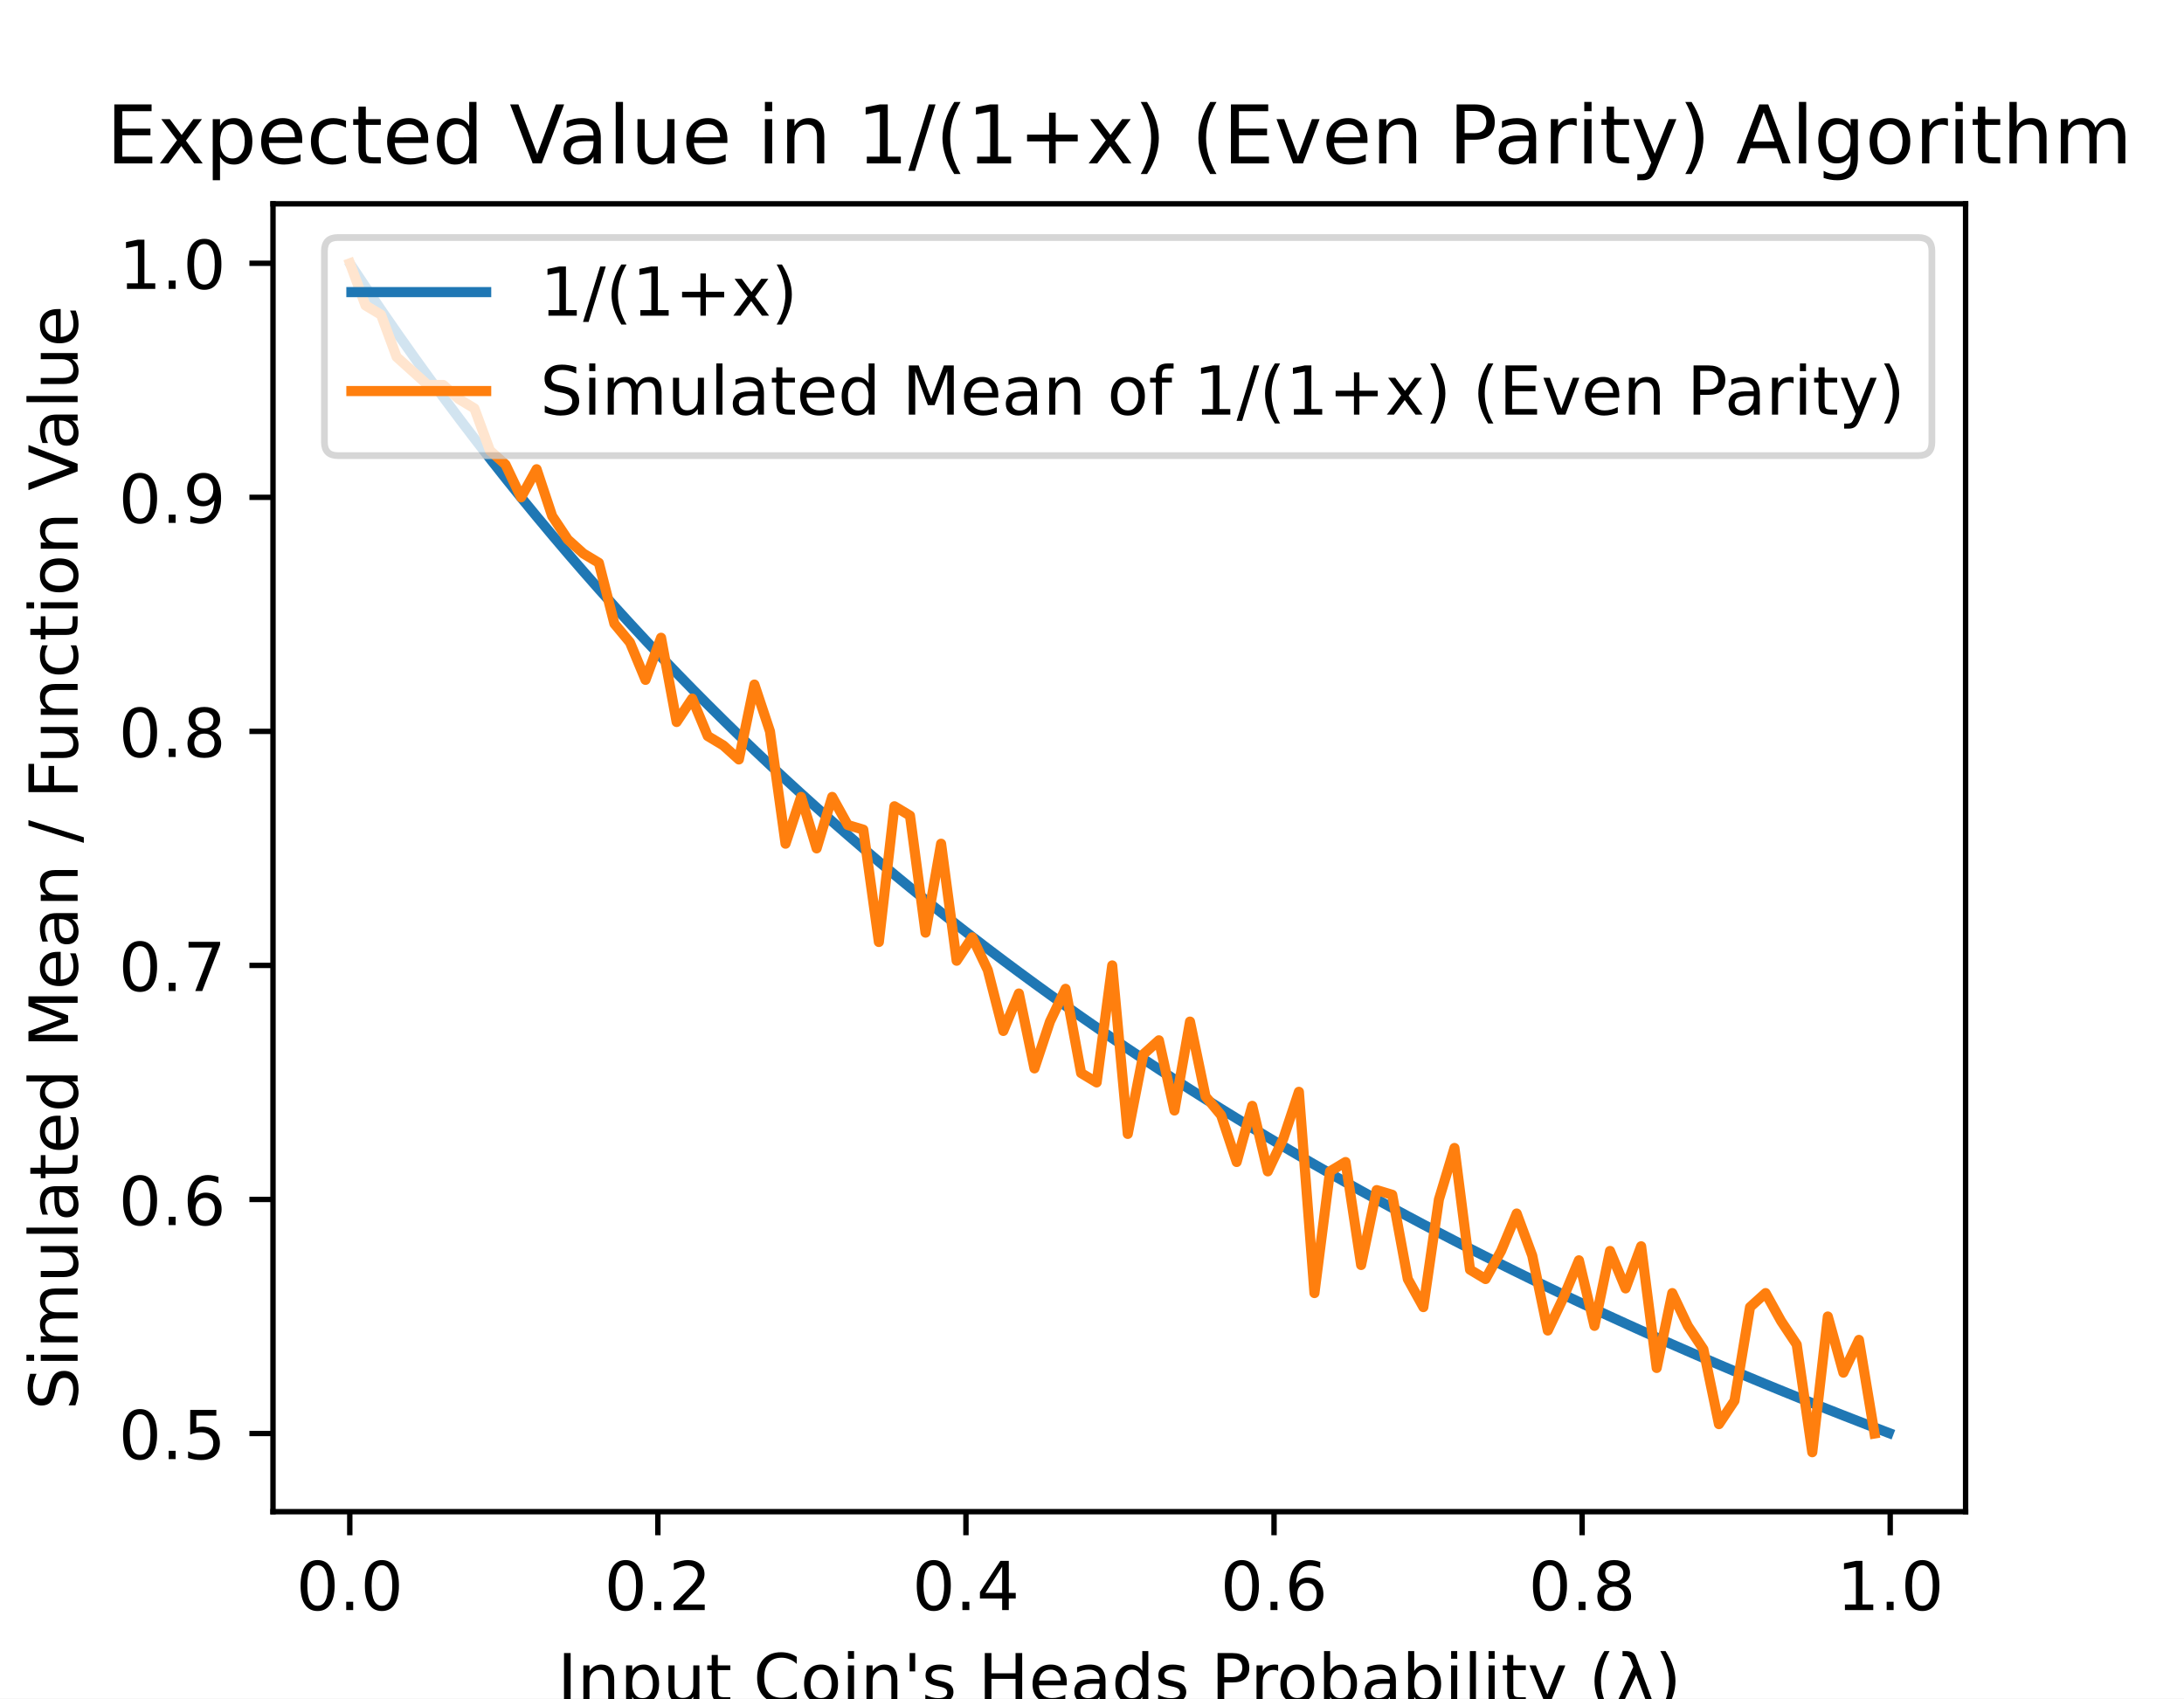
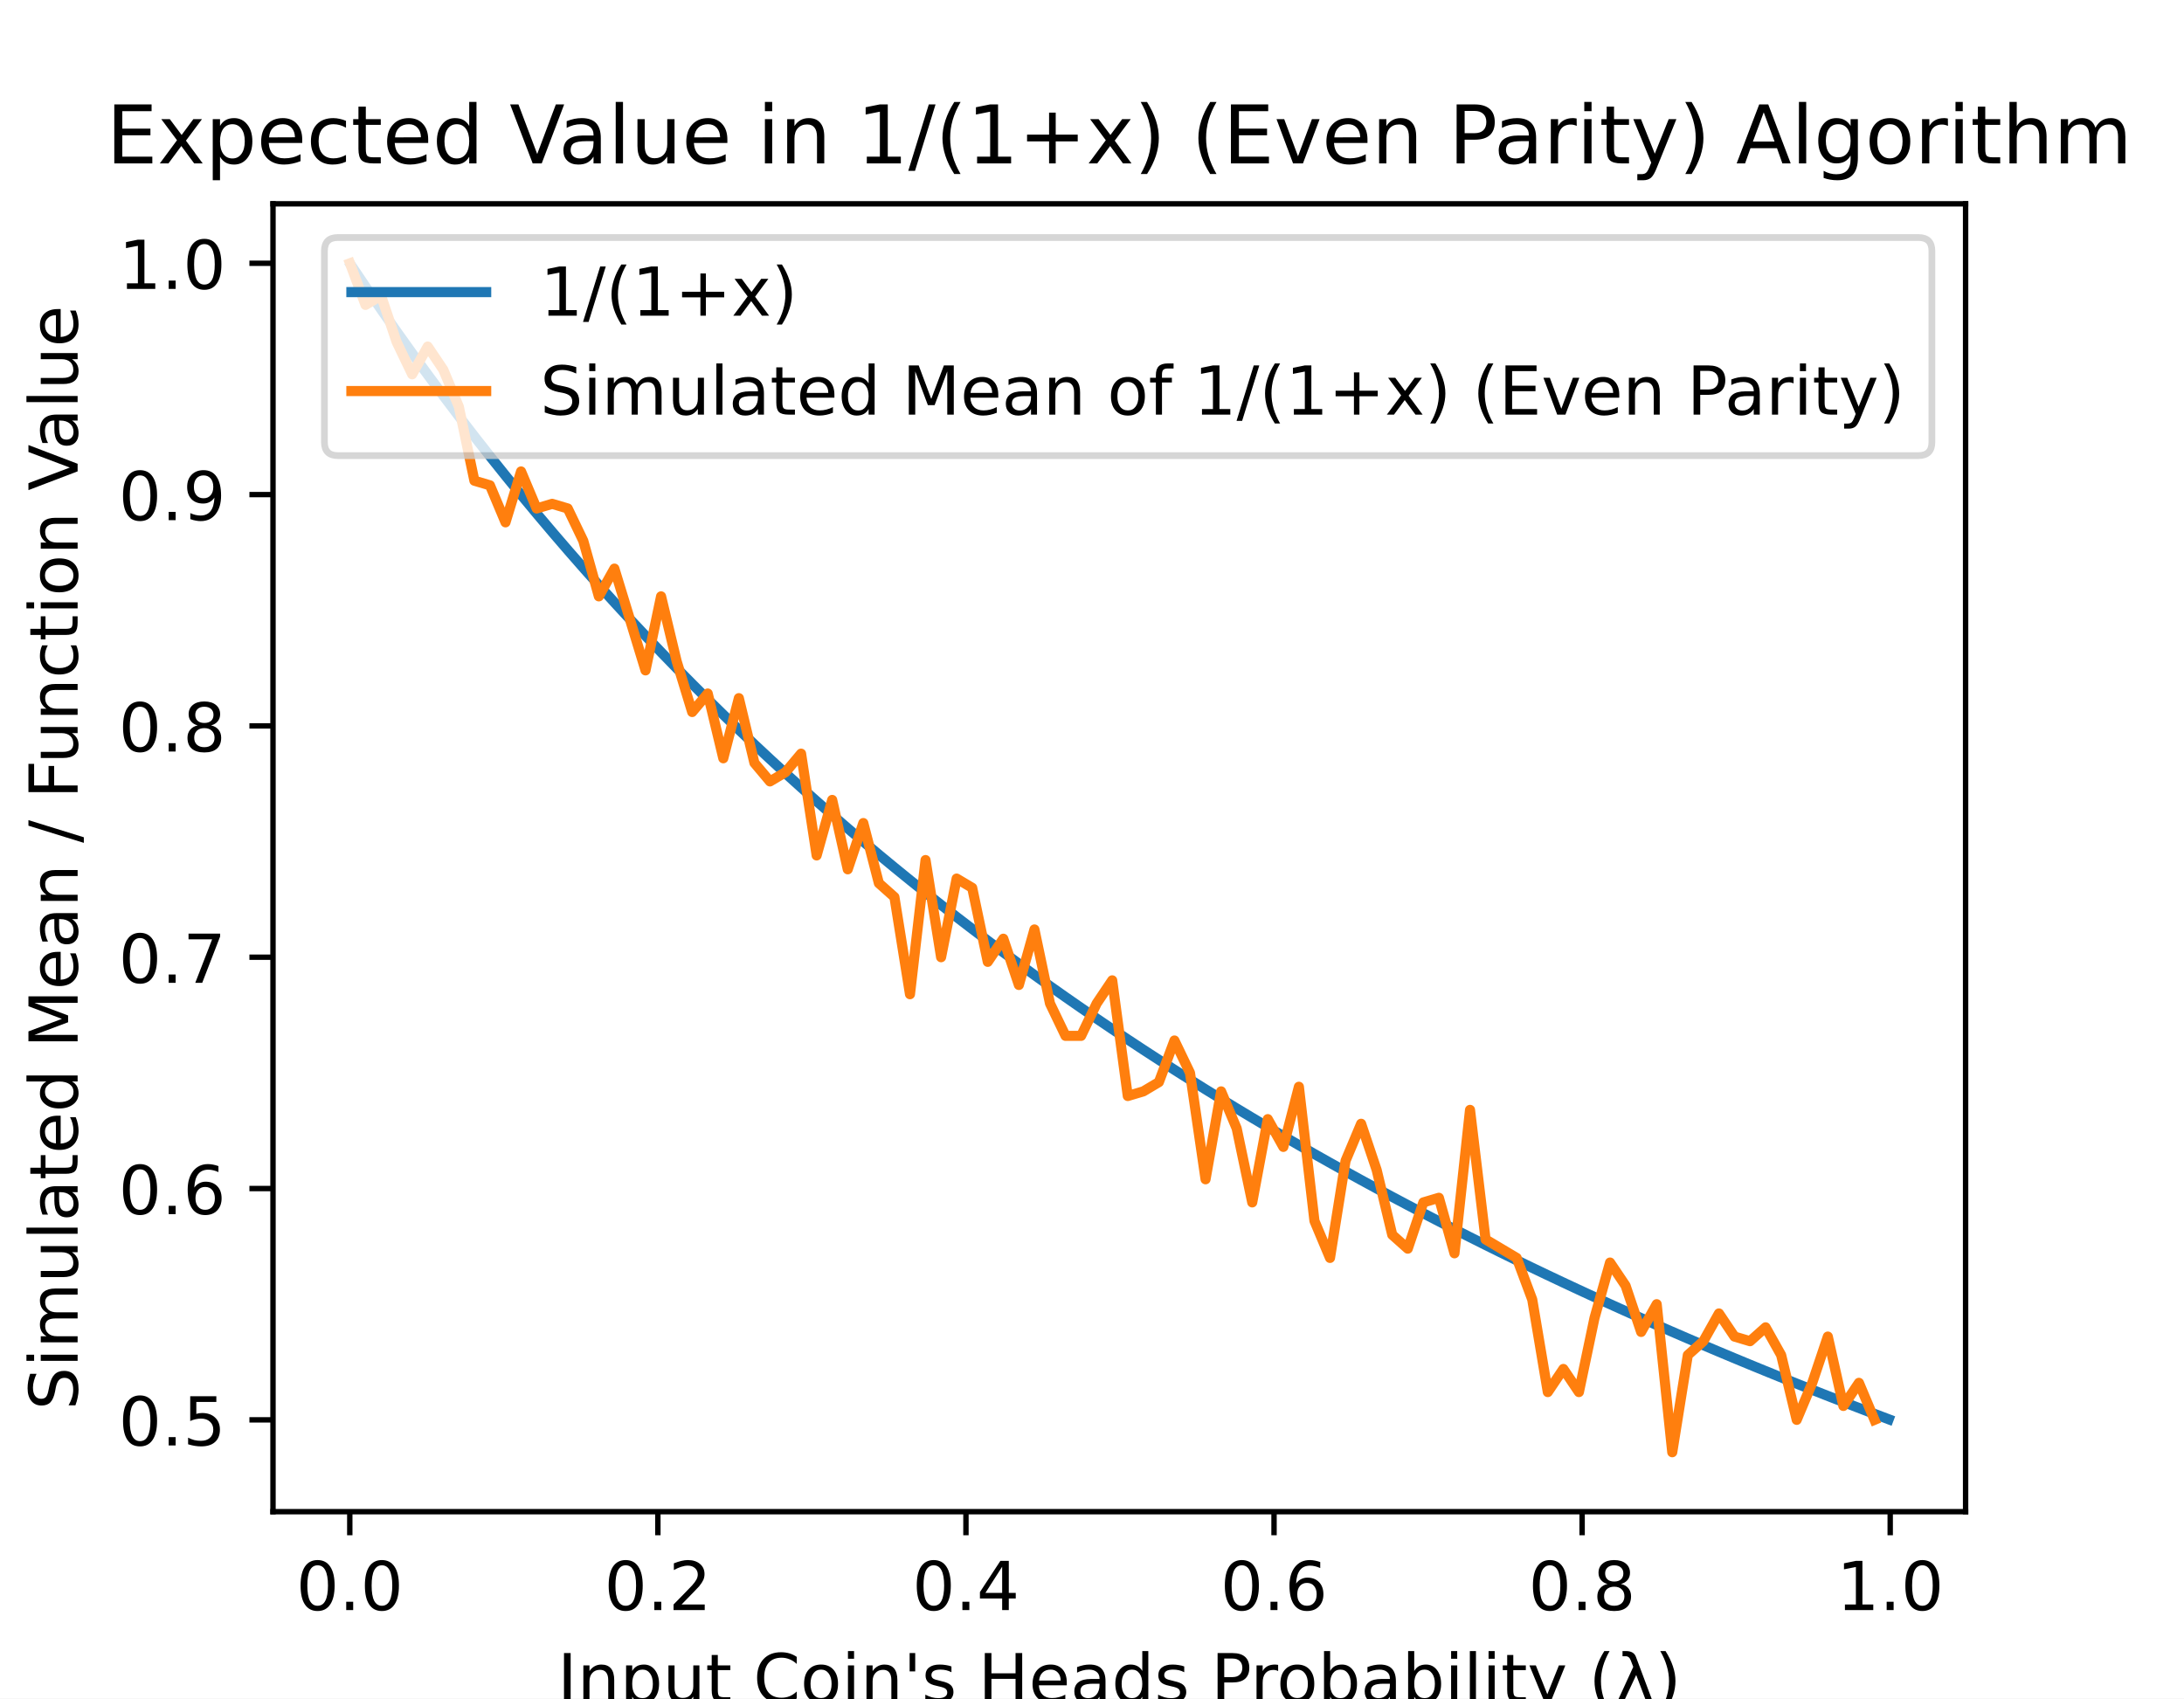
<svg xmlns="http://www.w3.org/2000/svg" xmlns:xlink="http://www.w3.org/1999/xlink" height="252pt" version="1.1" viewBox="0 0 324 252" width="324pt">
  <defs>
    <style type="text/css">
*{stroke-linecap:butt;stroke-linejoin:round;}
  </style>
  </defs>
  <g id="figure_1">
    <g id="patch_1">
      <path d="M 0 252  L 324 252  L 324 0  L 0 0  z " style="fill:#ffffff;" />
    </g>
    <g id="axes_1">
      <g id="patch_2">
        <path d="M 40.5 224.28  L 291.6 224.28  L 291.6 30.24  L 40.5 30.24  z " style="fill:#ffffff;" />
      </g>
      <g id="matplotlib.axis_1">
        <g id="xtick_1">
          <g id="line2d_1">
            <defs>
-               <path d="M 0 0  L 0 3.5  " id="m13be7dfc0a" style="stroke:#000000;stroke-width:0.8;" />
+               <path d="M 0 0  L 0 3.5  " id="ma8a97a329b" style="stroke:#000000;stroke-width:0.8;" />
            </defs>
            <g>
-               <use style="stroke:#000000;stroke-width:0.8;" x="51.891" xlink:href="#m13be7dfc0a" y="224.28" />
+               <use style="stroke:#000000;stroke-width:0.8;" x="51.891" xlink:href="#ma8a97a329b" y="224.28" />
            </g>
          </g>
          <g id="text_1">
            <text style="font-family:DejaVu Sans;font-size:10px;font-style:normal;font-weight:normal;text-anchor:middle;" transform="rotate(-0, 51.89078, 238.8784)" x="51.891" y="238.878">0.0</text>
          </g>
        </g>
        <g id="xtick_2">
          <g id="line2d_2">
            <g>
-               <use style="stroke:#000000;stroke-width:0.8;" x="97.596" xlink:href="#m13be7dfc0a" y="224.28" />
+               <use style="stroke:#000000;stroke-width:0.8;" x="97.596" xlink:href="#ma8a97a329b" y="224.28" />
            </g>
          </g>
          <g id="text_2">
            <text style="font-family:DejaVu Sans;font-size:10px;font-style:normal;font-weight:normal;text-anchor:middle;" transform="rotate(-0, 97.59561, 238.8784)" x="97.596" y="238.878">0.2</text>
          </g>
        </g>
        <g id="xtick_3">
          <g id="line2d_3">
            <g>
-               <use style="stroke:#000000;stroke-width:0.8;" x="143.3" xlink:href="#m13be7dfc0a" y="224.28" />
+               <use style="stroke:#000000;stroke-width:0.8;" x="143.3" xlink:href="#ma8a97a329b" y="224.28" />
            </g>
          </g>
          <g id="text_3">
            <text style="font-family:DejaVu Sans;font-size:10px;font-style:normal;font-weight:normal;text-anchor:middle;" transform="rotate(-0, 143.3004, 238.8784)" x="143.3" y="238.878">0.4</text>
          </g>
        </g>
        <g id="xtick_4">
          <g id="line2d_4">
            <g>
-               <use style="stroke:#000000;stroke-width:0.8;" x="189.005" xlink:href="#m13be7dfc0a" y="224.28" />
+               <use style="stroke:#000000;stroke-width:0.8;" x="189.005" xlink:href="#ma8a97a329b" y="224.28" />
            </g>
          </g>
          <g id="text_4">
            <text style="font-family:DejaVu Sans;font-size:10px;font-style:normal;font-weight:normal;text-anchor:middle;" transform="rotate(-0, 189.0052, 238.8784)" x="189.005" y="238.878">0.6</text>
          </g>
        </g>
        <g id="xtick_5">
          <g id="line2d_5">
            <g>
-               <use style="stroke:#000000;stroke-width:0.8;" x="234.71" xlink:href="#m13be7dfc0a" y="224.28" />
+               <use style="stroke:#000000;stroke-width:0.8;" x="234.71" xlink:href="#ma8a97a329b" y="224.28" />
            </g>
          </g>
          <g id="text_5">
            <text style="font-family:DejaVu Sans;font-size:10px;font-style:normal;font-weight:normal;text-anchor:middle;" transform="rotate(-0, 234.7101, 238.8784)" x="234.71" y="238.878">0.8</text>
          </g>
        </g>
        <g id="xtick_6">
          <g id="line2d_6">
            <g>
-               <use style="stroke:#000000;stroke-width:0.8;" x="280.415" xlink:href="#m13be7dfc0a" y="224.28" />
+               <use style="stroke:#000000;stroke-width:0.8;" x="280.415" xlink:href="#ma8a97a329b" y="224.28" />
            </g>
          </g>
          <g id="text_6">
            <text style="font-family:DejaVu Sans;font-size:10px;font-style:normal;font-weight:normal;text-anchor:middle;" transform="rotate(-0, 280.4149, 238.8784)" x="280.415" y="238.878">1.0</text>
          </g>
        </g>
        <g id="text_7">
          <text style="font-family:DejaVu Sans;font-size:10px;font-style:normal;font-weight:normal;text-anchor:middle;" transform="rotate(-0, 166.05, 252.5566)" x="166.05" y="252.557">Input Coin's Heads Probability (λ)</text>
        </g>
      </g>
      <g id="matplotlib.axis_2">
        <g id="ytick_1">
          <g id="line2d_7">
            <defs>
-               <path d="M 0 0  L -3.5 0  " id="md126d6b032" style="stroke:#000000;stroke-width:0.8;" />
+               <path d="M 0 0  L -3.5 0  " id="m34459dfaa7" style="stroke:#000000;stroke-width:0.8;" />
            </defs>
            <g>
-               <use style="stroke:#000000;stroke-width:0.8;" x="40.5" xlink:href="#md126d6b032" y="212.682" />
+               <use style="stroke:#000000;stroke-width:0.8;" x="40.5" xlink:href="#m34459dfaa7" y="210.655" />
            </g>
          </g>
          <g id="text_8">
-             <text style="font-family:DejaVu Sans;font-size:10px;font-style:normal;font-weight:normal;text-anchor:end;" transform="rotate(-0, 33.5, 216.4813)" x="33.5" y="216.481">0.5</text>
+             <text style="font-family:DejaVu Sans;font-size:10px;font-style:normal;font-weight:normal;text-anchor:end;" transform="rotate(-0, 33.5, 214.4545)" x="33.5" y="214.455">0.5</text>
          </g>
        </g>
        <g id="ytick_2">
          <g id="line2d_8">
            <g>
-               <use style="stroke:#000000;stroke-width:0.8;" x="40.5" xlink:href="#md126d6b032" y="177.958" />
+               <use style="stroke:#000000;stroke-width:0.8;" x="40.5" xlink:href="#m34459dfaa7" y="176.336" />
            </g>
          </g>
          <g id="text_9">
-             <text style="font-family:DejaVu Sans;font-size:10px;font-style:normal;font-weight:normal;text-anchor:end;" transform="rotate(-0, 33.5, 181.7569)" x="33.5" y="181.757">0.6</text>
+             <text style="font-family:DejaVu Sans;font-size:10px;font-style:normal;font-weight:normal;text-anchor:end;" transform="rotate(-0, 33.5, 180.1355)" x="33.5" y="180.135">0.6</text>
          </g>
        </g>
        <g id="ytick_3">
          <g id="line2d_9">
            <g>
-               <use style="stroke:#000000;stroke-width:0.8;" x="40.5" xlink:href="#md126d6b032" y="143.233" />
+               <use style="stroke:#000000;stroke-width:0.8;" x="40.5" xlink:href="#m34459dfaa7" y="142.017" />
            </g>
          </g>
          <g id="text_10">
-             <text style="font-family:DejaVu Sans;font-size:10px;font-style:normal;font-weight:normal;text-anchor:end;" transform="rotate(-0, 33.5, 147.0324)" x="33.5" y="147.032">0.7</text>
+             <text style="font-family:DejaVu Sans;font-size:10px;font-style:normal;font-weight:normal;text-anchor:end;" transform="rotate(-0, 33.5, 145.8164)" x="33.5" y="145.816">0.7</text>
          </g>
        </g>
        <g id="ytick_4">
          <g id="line2d_10">
            <g>
-               <use style="stroke:#000000;stroke-width:0.8;" x="40.5" xlink:href="#md126d6b032" y="108.509" />
+               <use style="stroke:#000000;stroke-width:0.8;" x="40.5" xlink:href="#m34459dfaa7" y="107.698" />
            </g>
          </g>
          <g id="text_11">
-             <text style="font-family:DejaVu Sans;font-size:10px;font-style:normal;font-weight:normal;text-anchor:end;" transform="rotate(-0, 33.5, 112.308)" x="33.5" y="112.308">0.8</text>
+             <text style="font-family:DejaVu Sans;font-size:10px;font-style:normal;font-weight:normal;text-anchor:end;" transform="rotate(-0, 33.5, 111.4974)" x="33.5" y="111.497">0.8</text>
          </g>
        </g>
        <g id="ytick_5">
          <g id="line2d_11">
            <g>
-               <use style="stroke:#000000;stroke-width:0.8;" x="40.5" xlink:href="#md126d6b032" y="73.784" />
+               <use style="stroke:#000000;stroke-width:0.8;" x="40.5" xlink:href="#m34459dfaa7" y="73.379" />
            </g>
          </g>
          <g id="text_12">
-             <text style="font-family:DejaVu Sans;font-size:10px;font-style:normal;font-weight:normal;text-anchor:end;" transform="rotate(-0, 33.5, 77.58363)" x="33.5" y="77.584">0.9</text>
+             <text style="font-family:DejaVu Sans;font-size:10px;font-style:normal;font-weight:normal;text-anchor:end;" transform="rotate(-0, 33.5, 77.17829)" x="33.5" y="77.178">0.9</text>
          </g>
        </g>
        <g id="ytick_6">
          <g id="line2d_12">
            <g>
-               <use style="stroke:#000000;stroke-width:0.8;" x="40.5" xlink:href="#md126d6b032" y="39.06" />
+               <use style="stroke:#000000;stroke-width:0.8;" x="40.5" xlink:href="#m34459dfaa7" y="39.06" />
            </g>
          </g>
          <g id="text_13">
            <text style="font-family:DejaVu Sans;font-size:10px;font-style:normal;font-weight:normal;text-anchor:end;" transform="rotate(-0, 33.5, 42.85922)" x="33.5" y="42.859">1.0</text>
          </g>
        </g>
        <g id="text_14">
          <text style="font-family:DejaVu Sans;font-size:10px;font-style:normal;font-weight:normal;text-anchor:middle;" transform="rotate(-90, 11.51719, 127.26)" x="11.517" y="127.26">Simulated Mean / Function Value</text>
        </g>
      </g>
      <g id="line2d_13">
-         <path clip-path="url(#pfd13609b36)" d="M 52.119 39.407  L 54.423 42.866  L 56.727 46.256  L 59.03 49.58  L 61.334 52.84  L 63.638 56.037  L 65.942 59.174  L 68.245 62.251  L 70.549 65.271  L 72.853 68.236  L 75.156 71.146  L 77.46 74.003  L 79.764 76.809  L 82.068 79.565  L 84.371 82.272  L 86.675 84.932  L 88.979 87.546  L 91.282 90.115  L 93.586 92.64  L 95.89 95.123  L 98.193 97.564  L 100.497 99.964  L 102.801 102.324  L 105.105 104.646  L 107.408 106.931  L 109.712 109.178  L 112.016 111.39  L 114.319 113.567  L 116.623 115.709  L 118.927 117.818  L 121.231 119.895  L 123.534 121.94  L 125.838 123.953  L 128.142 125.936  L 130.445 127.889  L 132.749 129.814  L 135.053 131.709  L 137.356 133.577  L 139.66 135.418  L 141.964 137.232  L 144.268 139.02  L 146.571 140.783  L 148.875 142.52  L 151.179 144.234  L 153.482 145.923  L 155.786 147.589  L 158.09 149.232  L 160.394 150.852  L 162.697 152.451  L 165.001 154.028  L 167.305 155.583  L 169.608 157.118  L 171.912 158.633  L 174.216 160.128  L 176.52 161.604  L 178.823 163.06  L 181.127 164.497  L 183.431 165.916  L 185.734 167.318  L 188.038 168.701  L 190.342 170.067  L 192.645 171.416  L 194.949 172.748  L 197.253 174.064  L 199.557 175.364  L 201.86 176.648  L 204.164 177.916  L 206.468 179.169  L 208.771 180.407  L 211.075 181.631  L 213.379 182.84  L 215.683 184.034  L 217.986 185.215  L 220.29 186.382  L 222.594 187.536  L 224.897 188.676  L 227.201 189.804  L 229.505 190.918  L 231.809 192.02  L 234.112 193.11  L 236.416 194.187  L 238.72 195.253  L 241.023 196.307  L 243.327 197.349  L 245.631 198.38  L 247.934 199.4  L 250.238 200.408  L 252.542 201.406  L 254.846 202.393  L 257.149 203.37  L 259.453 204.336  L 261.757 205.293  L 264.06 206.239  L 266.364 207.175  L 268.668 208.102  L 270.972 209.019  L 273.275 209.927  L 275.579 210.825  L 277.883 211.715  L 280.186 212.595  " style="fill:none;stroke:#1f77b4;stroke-linecap:square;stroke-width:1.5;" />
+         <path clip-path="url(#p1acf192806)" d="M 52.119 39.403  L 54.423 42.821  L 56.727 46.172  L 59.03 49.457  L 61.334 52.679  L 63.638 55.839  L 65.942 58.939  L 68.245 61.98  L 70.549 64.965  L 72.853 67.895  L 75.156 70.771  L 77.46 73.595  L 79.764 76.368  L 82.068 79.092  L 84.371 81.768  L 86.675 84.397  L 88.979 86.98  L 91.282 89.519  L 93.586 92.015  L 95.89 94.468  L 98.193 96.881  L 100.497 99.253  L 102.801 101.586  L 105.105 103.881  L 107.408 106.139  L 109.712 108.36  L 112.016 110.546  L 114.319 112.697  L 116.623 114.815  L 118.927 116.899  L 121.231 118.951  L 123.534 120.972  L 125.838 122.962  L 128.142 124.922  L 130.445 126.852  L 132.749 128.754  L 135.053 130.628  L 137.356 132.474  L 139.66 134.293  L 141.964 136.086  L 144.268 137.853  L 146.571 139.595  L 148.875 141.313  L 151.179 143.006  L 153.482 144.675  L 155.786 146.322  L 158.09 147.946  L 160.394 149.547  L 162.697 151.127  L 165.001 152.685  L 167.305 154.223  L 169.608 155.74  L 171.912 157.237  L 174.216 158.715  L 176.52 160.173  L 178.823 161.612  L 181.127 163.033  L 183.431 164.436  L 185.734 165.82  L 188.038 167.188  L 190.342 168.538  L 192.645 169.871  L 194.949 171.188  L 197.253 172.488  L 199.557 173.773  L 201.86 175.042  L 204.164 176.295  L 206.468 177.534  L 208.771 178.757  L 211.075 179.966  L 213.379 181.161  L 215.683 182.342  L 217.986 183.509  L 220.29 184.663  L 222.594 185.803  L 224.897 186.93  L 227.201 188.044  L 229.505 189.146  L 231.809 190.235  L 234.112 191.312  L 236.416 192.377  L 238.72 193.43  L 241.023 194.471  L 243.327 195.501  L 245.631 196.52  L 247.934 197.528  L 250.238 198.525  L 252.542 199.511  L 254.846 200.487  L 257.149 201.452  L 259.453 202.407  L 261.757 203.352  L 264.06 204.287  L 266.364 205.213  L 268.668 206.129  L 270.972 207.035  L 273.275 207.932  L 275.579 208.82  L 277.883 209.699  L 280.186 210.569  " style="fill:none;stroke:#1f77b4;stroke-linecap:square;stroke-width:1.5;" />
      </g>
      <g id="line2d_14">
-         <path clip-path="url(#pfd13609b36)" d="M 51.914 39.06  L 54.221 45.31  L 56.529 46.699  L 58.837 52.95  L 61.145 55.033  L 63.453 57.117  L 65.761 57.117  L 68.069 59.2  L 70.377 60.589  L 72.684 66.84  L 74.992 68.923  L 77.3 73.784  L 79.608 69.617  L 81.916 76.562  L 84.224 80.035  L 86.532 82.118  L 88.839 83.507  L 91.147 92.536  L 93.455 95.314  L 95.763 100.869  L 98.071 94.619  L 100.379 107.12  L 102.687 103.647  L 104.994 109.203  L 107.302 110.592  L 109.61 112.676  L 111.918 101.564  L 114.226 108.509  L 116.534 125.177  L 118.842 118.232  L 121.15 125.871  L 123.457 118.232  L 125.765 122.399  L 128.073 123.093  L 130.381 139.761  L 132.689 119.621  L 134.997 121.01  L 137.305 138.372  L 139.612 125.177  L 141.92 142.539  L 144.228 139.066  L 146.536 143.928  L 148.844 152.956  L 151.152 147.4  L 153.46 158.512  L 155.767 151.567  L 158.075 146.706  L 160.383 159.206  L 162.691 160.595  L 164.999 143.233  L 167.307 168.235  L 169.615 156.429  L 171.922 154.345  L 174.23 164.762  L 176.538 151.567  L 178.846 162.679  L 181.154 165.457  L 183.462 172.402  L 185.77 164.068  L 188.078 173.791  L 190.385 168.929  L 192.693 161.984  L 195.001 191.847  L 197.309 173.791  L 199.617 172.402  L 201.925 187.68  L 204.233 176.569  L 206.54 177.263  L 208.848 189.764  L 211.156 193.931  L 213.464 177.958  L 215.772 170.318  L 218.08 188.375  L 220.388 189.764  L 222.695 185.597  L 225.003 180.041  L 227.311 186.291  L 229.619 197.403  L 231.927 192.542  L 234.235 186.986  L 236.543 196.709  L 238.851 185.597  L 241.158 191.153  L 243.466 184.903  L 245.774 202.959  L 248.082 191.847  L 250.39 196.709  L 252.698 200.181  L 255.006 211.293  L 257.313 207.821  L 259.621 193.931  L 261.929 191.847  L 264.237 196.014  L 266.545 199.487  L 268.853 215.46  L 271.161 195.32  L 273.468 203.654  L 275.776 198.792  L 278.084 212.682  " style="fill:none;stroke:#ff7f0e;stroke-linecap:square;stroke-width:1.5;" />
+         <path clip-path="url(#p1acf192806)" d="M 51.914 39.06  L 54.221 45.237  L 56.529 43.865  L 58.837 50.728  L 61.145 55.533  L 63.453 51.415  L 65.761 54.847  L 68.069 60.338  L 70.377 71.32  L 72.684 72.006  L 74.992 77.497  L 77.3 69.947  L 79.608 75.438  L 81.916 74.752  L 84.224 75.438  L 86.532 80.243  L 88.839 88.479  L 91.147 84.361  L 93.455 91.911  L 95.763 99.462  L 98.071 88.479  L 100.379 98.089  L 102.687 105.639  L 104.994 102.893  L 107.302 112.503  L 109.61 103.58  L 111.918 113.189  L 114.226 115.935  L 116.534 114.562  L 118.842 111.816  L 121.15 126.917  L 123.457 118.68  L 125.765 128.976  L 128.073 122.112  L 130.381 131.035  L 132.689 133.094  L 134.997 147.508  L 137.305 127.603  L 139.612 142.017  L 141.92 130.349  L 144.228 131.721  L 146.536 142.704  L 148.844 139.272  L 151.152 146.135  L 153.46 137.899  L 155.767 148.881  L 158.075 153.686  L 160.383 153.686  L 162.691 148.881  L 164.999 145.449  L 167.307 162.609  L 169.615 161.922  L 171.922 160.549  L 174.23 154.372  L 176.538 159.177  L 178.846 174.964  L 181.154 161.922  L 183.462 167.413  L 185.77 178.395  L 188.078 166.041  L 190.385 170.159  L 192.693 161.236  L 195.001 181.141  L 197.309 186.632  L 199.617 172.218  L 201.925 166.727  L 204.233 173.591  L 206.54 183.2  L 208.848 185.259  L 211.156 178.395  L 213.464 177.709  L 215.772 185.946  L 218.08 164.668  L 220.388 183.886  L 222.695 185.259  L 225.003 186.632  L 227.311 192.809  L 229.619 206.537  L 231.927 203.105  L 234.235 206.537  L 236.543 195.555  L 238.851 187.318  L 241.158 190.75  L 243.466 197.614  L 245.774 193.496  L 248.082 215.46  L 250.39 201.046  L 252.698 198.987  L 255.006 194.869  L 257.313 198.3  L 259.621 198.987  L 261.929 196.928  L 264.237 201.046  L 266.545 210.655  L 268.853 205.164  L 271.161 198.3  L 273.468 208.596  L 275.776 205.164  L 278.084 210.655  " style="fill:none;stroke:#ff7f0e;stroke-linecap:square;stroke-width:1.5;" />
      </g>
      <g id="patch_3">
        <path d="M 40.5 224.28  L 40.5 30.24  " style="fill:none;stroke:#000000;stroke-linecap:square;stroke-linejoin:miter;stroke-width:0.8;" />
      </g>
      <g id="patch_4">
        <path d="M 291.6 224.28  L 291.6 30.24  " style="fill:none;stroke:#000000;stroke-linecap:square;stroke-linejoin:miter;stroke-width:0.8;" />
      </g>
      <g id="patch_5">
        <path d="M 40.5 224.28  L 291.6 224.28  " style="fill:none;stroke:#000000;stroke-linecap:square;stroke-linejoin:miter;stroke-width:0.8;" />
      </g>
      <g id="patch_6">
        <path d="M 40.5 30.24  L 291.6 30.24  " style="fill:none;stroke:#000000;stroke-linecap:square;stroke-linejoin:miter;stroke-width:0.8;" />
      </g>
      <g id="text_15">
        <text style="font-family:DejaVu Sans;font-size:12px;font-style:normal;font-weight:normal;text-anchor:middle;" transform="rotate(-0, 166.05, 24.24)" x="166.05" y="24.24">Expected Value in 1/(1+x) (Even Parity) Algorithm</text>
      </g>
      <g id="legend_1">
        <g id="patch_7">
          <path d="M 50.128 67.596  L 284.6 67.596  Q 286.6 67.596 286.6 65.596  L 286.6 37.24  Q 286.6 35.24 284.6 35.24  L 50.128 35.24  Q 48.128 35.24 48.128 37.24  L 48.128 65.596  Q 48.128 67.596 50.128 67.596  z " style="fill:#ffffff;opacity:0.8;stroke:#cccccc;stroke-linejoin:miter;" />
        </g>
        <g id="line2d_15">
          <path d="M 52.128 43.338  L 72.128 43.338  " style="fill:none;stroke:#1f77b4;stroke-linecap:square;stroke-width:1.5;" />
        </g>
        <g id="line2d_16" />
        <g id="text_16">
          <text style="font-family:DejaVu Sans;font-size:10px;font-style:normal;font-weight:normal;text-anchor:start;" transform="rotate(-0, 80.12812, 46.83844)" x="80.128" y="46.838">1/(1+x)</text>
        </g>
        <g id="line2d_17">
          <path d="M 52.128 58.017  L 72.128 58.017  " style="fill:none;stroke:#ff7f0e;stroke-linecap:square;stroke-width:1.5;" />
        </g>
        <g id="line2d_18" />
        <g id="text_17">
          <text style="font-family:DejaVu Sans;font-size:10px;font-style:normal;font-weight:normal;text-anchor:start;" transform="rotate(-0, 80.12812, 61.51656)" x="80.128" y="61.517">Simulated Mean of 1/(1+x) (Even Parity)</text>
        </g>
      </g>
    </g>
  </g>
  <defs>
-     <clipPath id="pfd13609b36">
+     <clipPath id="p1acf192806">
      <rect height="194.04" width="251.1" x="40.5" y="30.24" />
    </clipPath>
  </defs>
</svg>
